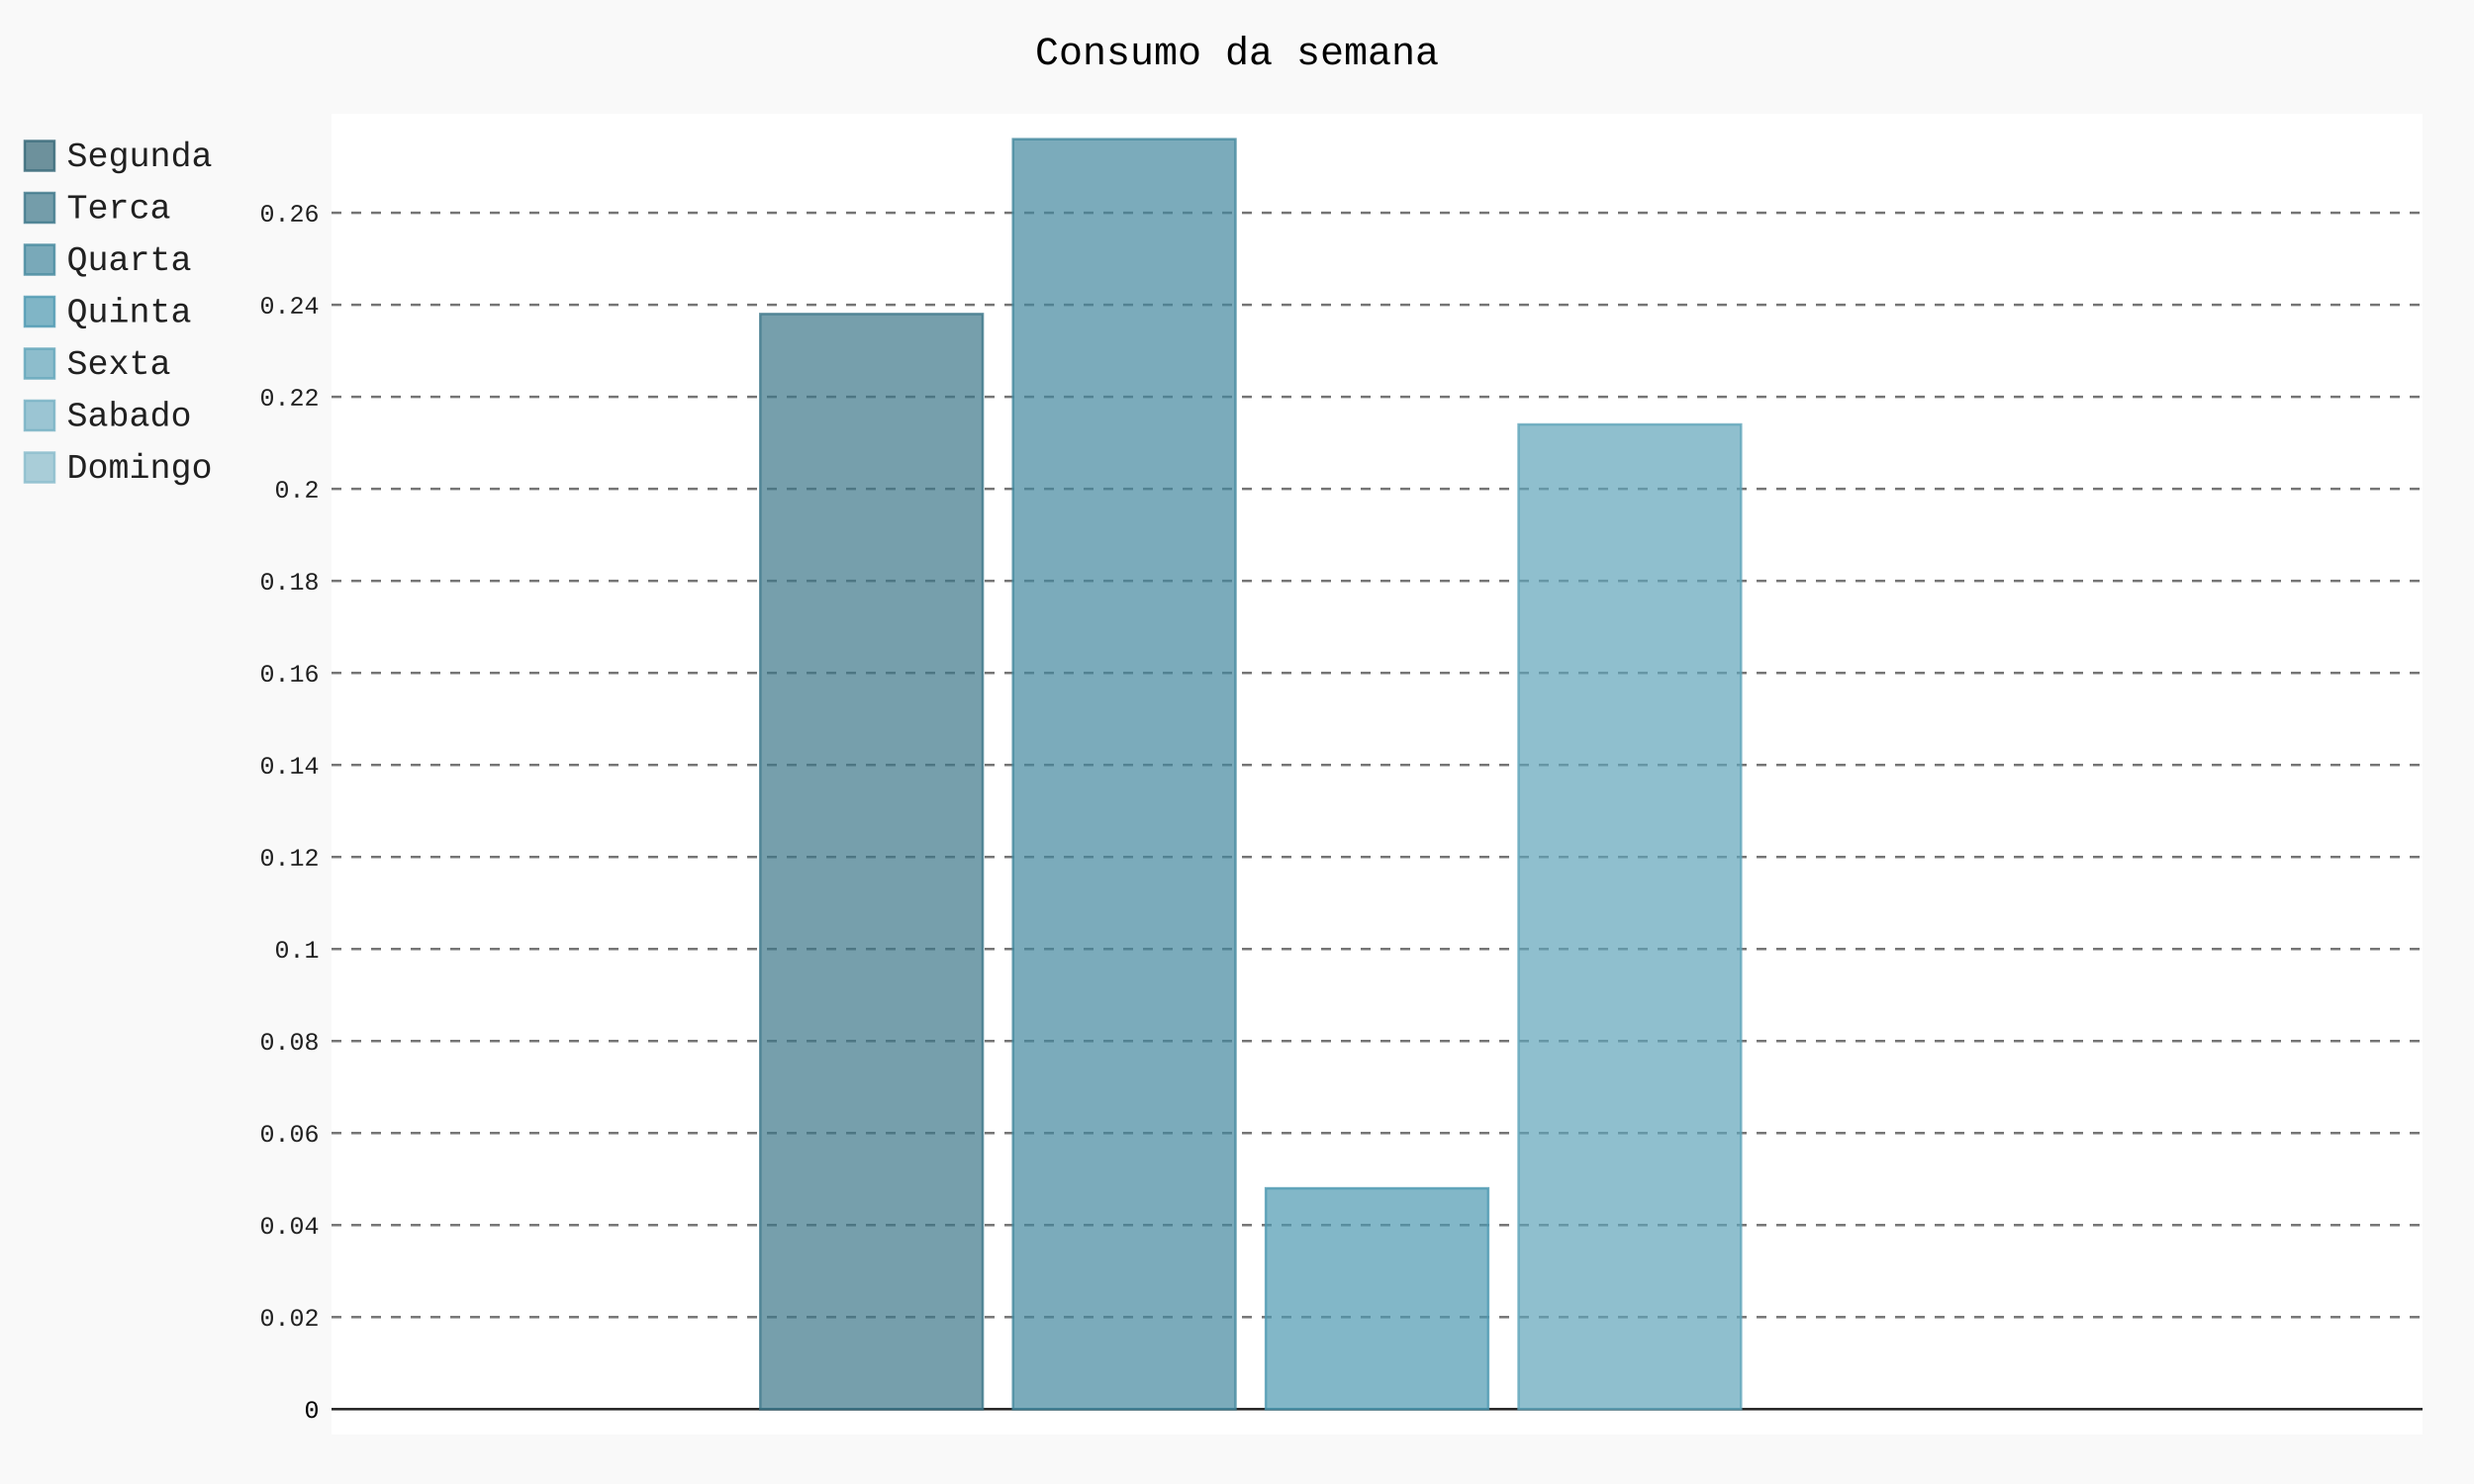
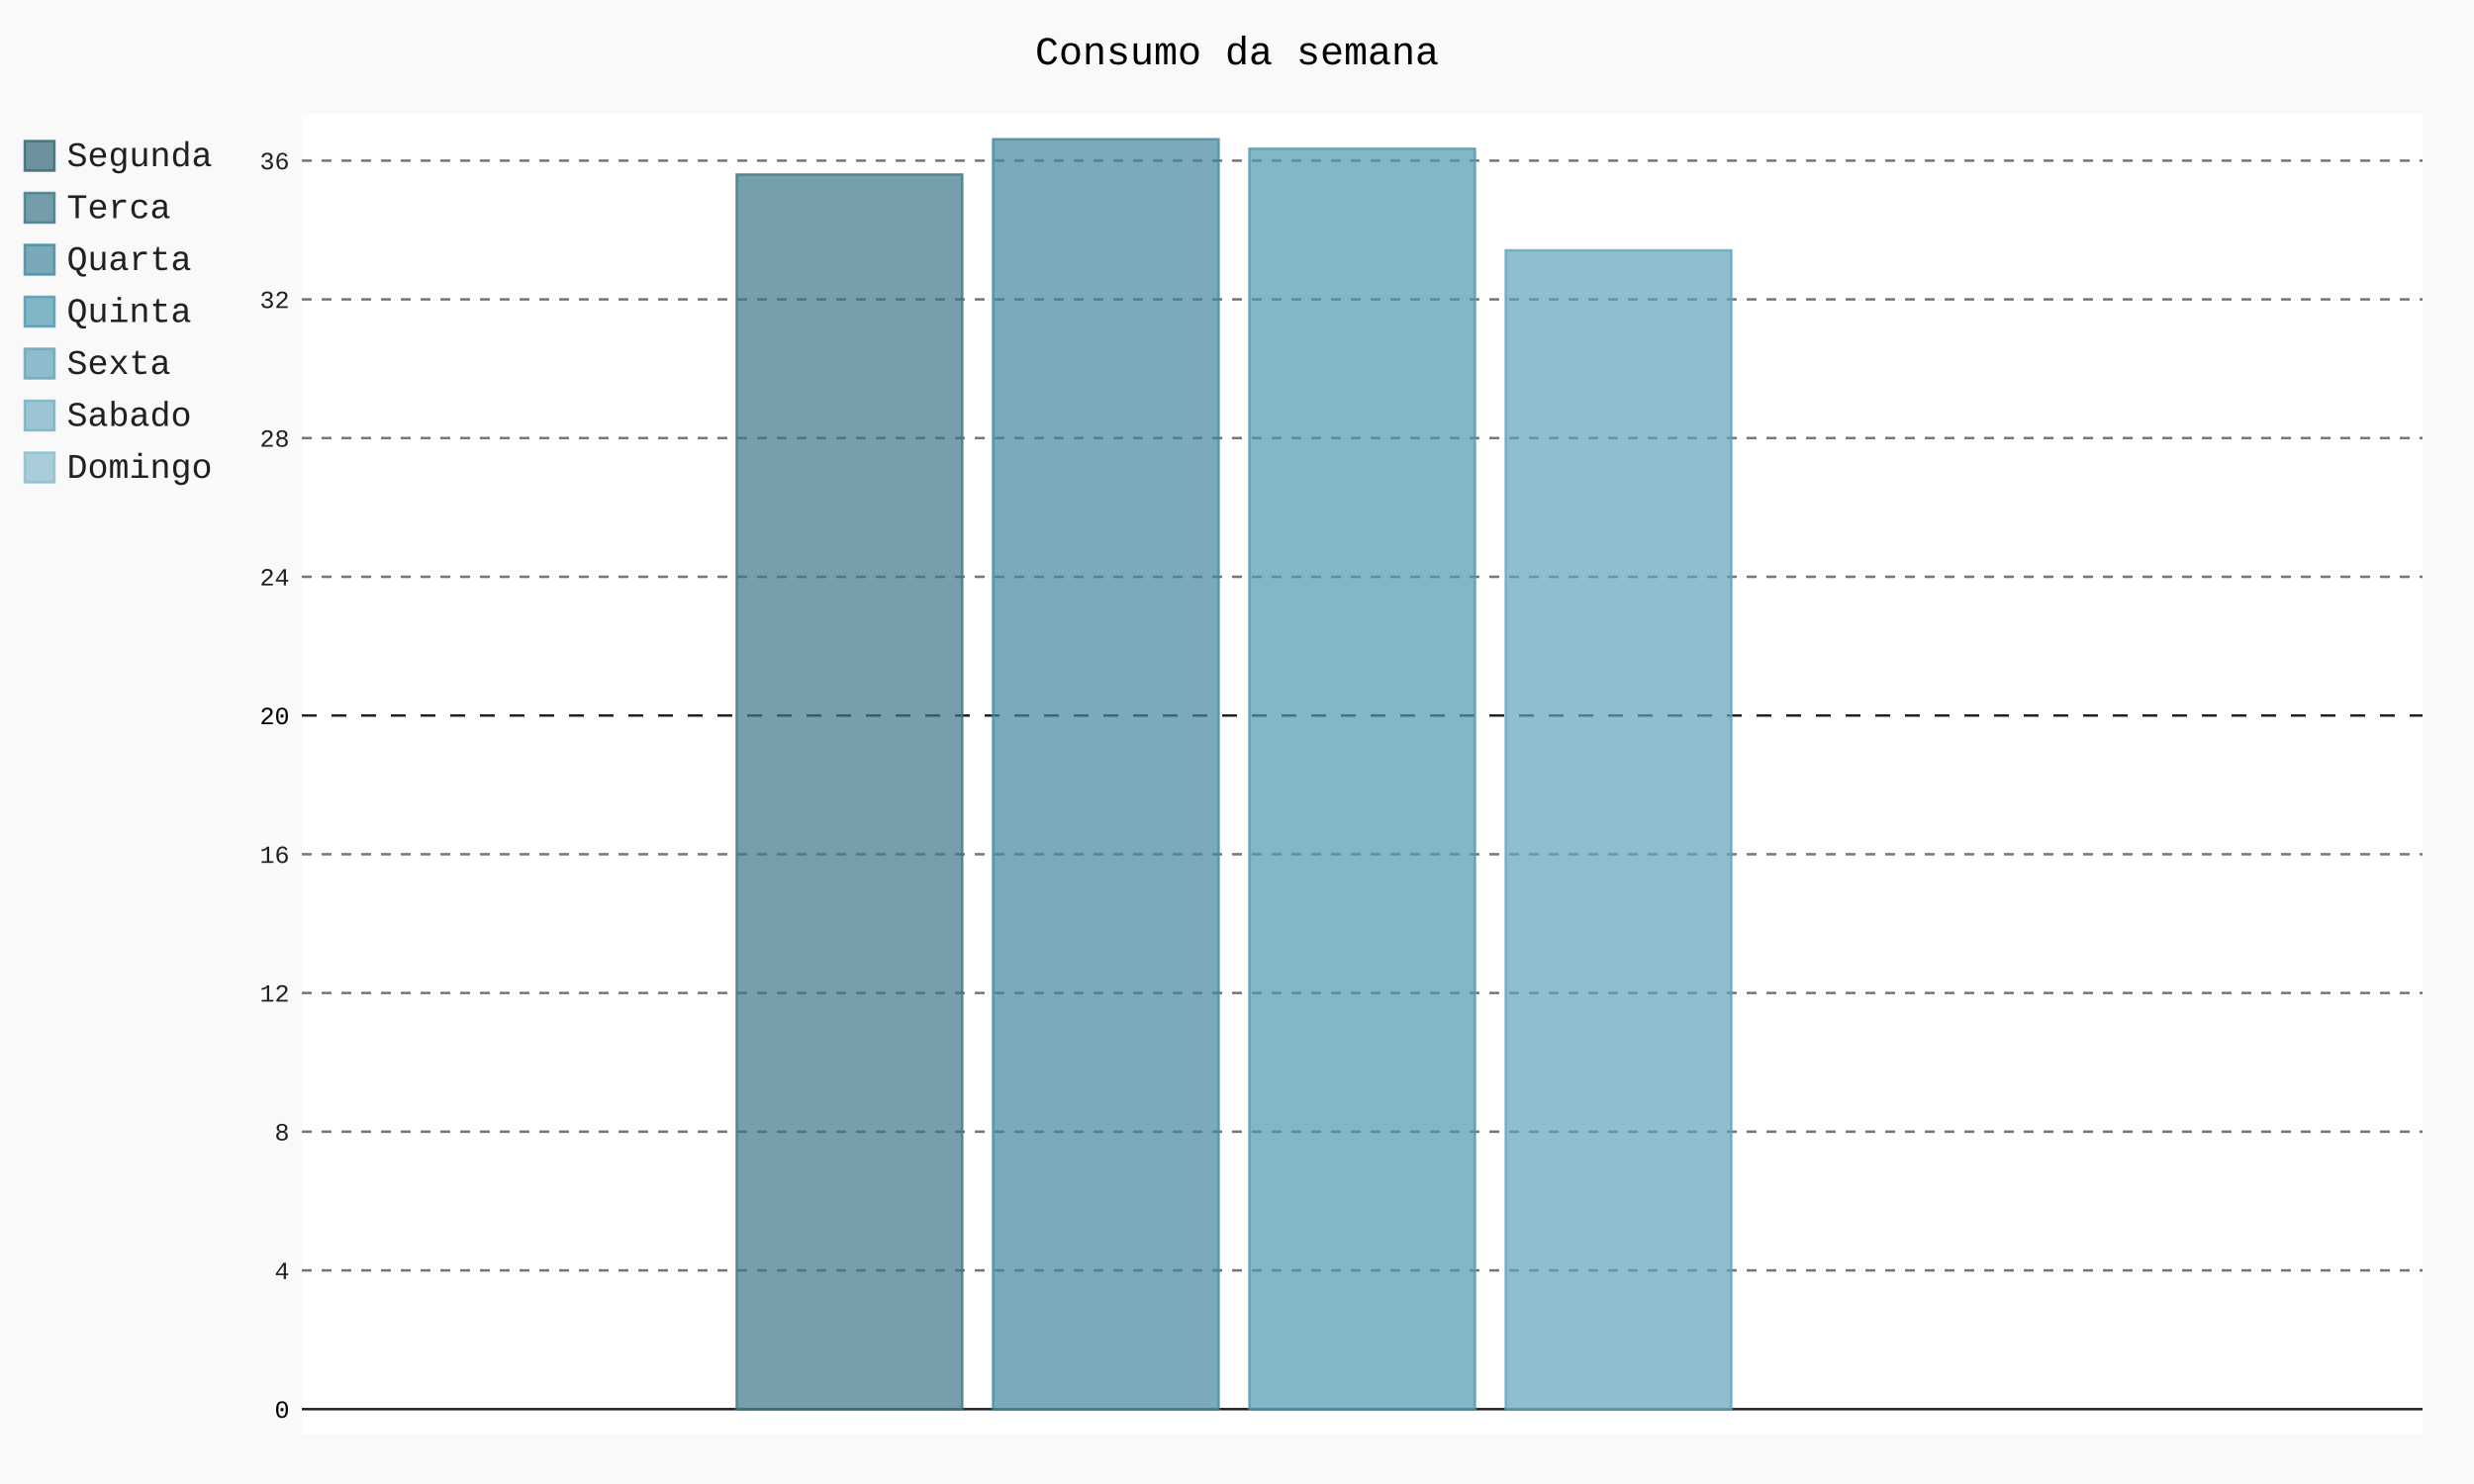
- <svg xmlns="http://www.w3.org/2000/svg" id="chart-3f93488b-c5ee-4a9b-8777-d14d1423040a" class="pygal-chart" viewBox="0 0 1000 600">
+ <svg xmlns="http://www.w3.org/2000/svg" id="chart-f6d87edb-3081-4164-a234-23572e583bca" class="pygal-chart" viewBox="0 0 1000 600">
  <defs>
-     <style type="text/css">#chart-3f93488b-c5ee-4a9b-8777-d14d1423040a{-webkit-user-select:none;-webkit-font-smoothing:antialiased;font-family:Consolas,"Liberation Mono",Menlo,Courier,monospace}#chart-3f93488b-c5ee-4a9b-8777-d14d1423040a .title{font-family:Consolas,"Liberation Mono",Menlo,Courier,monospace;font-size:16px}#chart-3f93488b-c5ee-4a9b-8777-d14d1423040a .legends .legend text{font-family:Consolas,"Liberation Mono",Menlo,Courier,monospace;font-size:14px}#chart-3f93488b-c5ee-4a9b-8777-d14d1423040a .axis text{font-family:Consolas,"Liberation Mono",Menlo,Courier,monospace;font-size:10px}#chart-3f93488b-c5ee-4a9b-8777-d14d1423040a .axis text.major{font-family:Consolas,"Liberation Mono",Menlo,Courier,monospace;font-size:10px}#chart-3f93488b-c5ee-4a9b-8777-d14d1423040a .text-overlay text.value{font-family:Consolas,"Liberation Mono",Menlo,Courier,monospace;font-size:16px}#chart-3f93488b-c5ee-4a9b-8777-d14d1423040a .text-overlay text.label{font-family:Consolas,"Liberation Mono",Menlo,Courier,monospace;font-size:10px}#chart-3f93488b-c5ee-4a9b-8777-d14d1423040a .tooltip{font-family:Consolas,"Liberation Mono",Menlo,Courier,monospace;font-size:14px}#chart-3f93488b-c5ee-4a9b-8777-d14d1423040a text.no_data{font-family:Consolas,"Liberation Mono",Menlo,Courier,monospace;font-size:64px}
- #chart-3f93488b-c5ee-4a9b-8777-d14d1423040a{background-color:rgba(249,249,249,1)}#chart-3f93488b-c5ee-4a9b-8777-d14d1423040a path,#chart-3f93488b-c5ee-4a9b-8777-d14d1423040a line,#chart-3f93488b-c5ee-4a9b-8777-d14d1423040a rect,#chart-3f93488b-c5ee-4a9b-8777-d14d1423040a circle{-webkit-transition:150ms;-moz-transition:150ms;transition:150ms}#chart-3f93488b-c5ee-4a9b-8777-d14d1423040a .graph &gt; .background{fill:rgba(249,249,249,1)}#chart-3f93488b-c5ee-4a9b-8777-d14d1423040a .plot &gt; .background{fill:rgba(255,255,255,1)}#chart-3f93488b-c5ee-4a9b-8777-d14d1423040a .graph{fill:rgba(0,0,0,.87)}#chart-3f93488b-c5ee-4a9b-8777-d14d1423040a text.no_data{fill:rgba(0,0,0,1)}#chart-3f93488b-c5ee-4a9b-8777-d14d1423040a .title{fill:rgba(0,0,0,1)}#chart-3f93488b-c5ee-4a9b-8777-d14d1423040a .legends .legend text{fill:rgba(0,0,0,.87)}#chart-3f93488b-c5ee-4a9b-8777-d14d1423040a .legends .legend:hover text{fill:rgba(0,0,0,1)}#chart-3f93488b-c5ee-4a9b-8777-d14d1423040a .axis .line{stroke:rgba(0,0,0,1)}#chart-3f93488b-c5ee-4a9b-8777-d14d1423040a .axis .guide.line{stroke:rgba(0,0,0,.54)}#chart-3f93488b-c5ee-4a9b-8777-d14d1423040a .axis .major.line{stroke:rgba(0,0,0,.87)}#chart-3f93488b-c5ee-4a9b-8777-d14d1423040a .axis text.major{fill:rgba(0,0,0,1)}#chart-3f93488b-c5ee-4a9b-8777-d14d1423040a .axis.y .guides:hover .guide.line,#chart-3f93488b-c5ee-4a9b-8777-d14d1423040a .line-graph .axis.x .guides:hover .guide.line,#chart-3f93488b-c5ee-4a9b-8777-d14d1423040a .stackedline-graph .axis.x .guides:hover .guide.line,#chart-3f93488b-c5ee-4a9b-8777-d14d1423040a .xy-graph .axis.x .guides:hover .guide.line{stroke:rgba(0,0,0,1)}#chart-3f93488b-c5ee-4a9b-8777-d14d1423040a .axis .guides:hover text{fill:rgba(0,0,0,1)}#chart-3f93488b-c5ee-4a9b-8777-d14d1423040a .reactive{fill-opacity:.7;stroke-opacity:.8}#chart-3f93488b-c5ee-4a9b-8777-d14d1423040a .ci{stroke:rgba(0,0,0,.87)}#chart-3f93488b-c5ee-4a9b-8777-d14d1423040a .reactive.active,#chart-3f93488b-c5ee-4a9b-8777-d14d1423040a .active .reactive{fill-opacity:.8;stroke-opacity:.9;stroke-width:4}#chart-3f93488b-c5ee-4a9b-8777-d14d1423040a .ci .reactive.active{stroke-width:1.5}#chart-3f93488b-c5ee-4a9b-8777-d14d1423040a .series text{fill:rgba(0,0,0,1)}#chart-3f93488b-c5ee-4a9b-8777-d14d1423040a .tooltip rect{fill:rgba(255,255,255,1);stroke:rgba(0,0,0,1);-webkit-transition:opacity 150ms;-moz-transition:opacity 150ms;transition:opacity 150ms}#chart-3f93488b-c5ee-4a9b-8777-d14d1423040a .tooltip .label{fill:rgba(0,0,0,.87)}#chart-3f93488b-c5ee-4a9b-8777-d14d1423040a .tooltip .label{fill:rgba(0,0,0,.87)}#chart-3f93488b-c5ee-4a9b-8777-d14d1423040a .tooltip .legend{font-size:.8em;fill:rgba(0,0,0,.54)}#chart-3f93488b-c5ee-4a9b-8777-d14d1423040a .tooltip .x_label{font-size:.6em;fill:rgba(0,0,0,1)}#chart-3f93488b-c5ee-4a9b-8777-d14d1423040a .tooltip .xlink{font-size:.5em;text-decoration:underline}#chart-3f93488b-c5ee-4a9b-8777-d14d1423040a .tooltip .value{font-size:1.5em}#chart-3f93488b-c5ee-4a9b-8777-d14d1423040a .bound{font-size:.5em}#chart-3f93488b-c5ee-4a9b-8777-d14d1423040a .max-value{font-size:.75em;fill:rgba(0,0,0,.54)}#chart-3f93488b-c5ee-4a9b-8777-d14d1423040a .map-element{fill:rgba(255,255,255,1);stroke:rgba(0,0,0,.54) !important}#chart-3f93488b-c5ee-4a9b-8777-d14d1423040a .map-element .reactive{fill-opacity:inherit;stroke-opacity:inherit}#chart-3f93488b-c5ee-4a9b-8777-d14d1423040a .color-0,#chart-3f93488b-c5ee-4a9b-8777-d14d1423040a .color-0 a:visited{stroke:#336676;fill:#336676}#chart-3f93488b-c5ee-4a9b-8777-d14d1423040a .color-1,#chart-3f93488b-c5ee-4a9b-8777-d14d1423040a .color-1 a:visited{stroke:#3c778a;fill:#3c778a}#chart-3f93488b-c5ee-4a9b-8777-d14d1423040a .color-2,#chart-3f93488b-c5ee-4a9b-8777-d14d1423040a .color-2 a:visited{stroke:#44889e;fill:#44889e}#chart-3f93488b-c5ee-4a9b-8777-d14d1423040a .color-3,#chart-3f93488b-c5ee-4a9b-8777-d14d1423040a .color-3 a:visited{stroke:#4d99b1;fill:#4d99b1}#chart-3f93488b-c5ee-4a9b-8777-d14d1423040a .color-4,#chart-3f93488b-c5ee-4a9b-8777-d14d1423040a .color-4 a:visited{stroke:#60a5ba;fill:#60a5ba}#chart-3f93488b-c5ee-4a9b-8777-d14d1423040a .color-5,#chart-3f93488b-c5ee-4a9b-8777-d14d1423040a .color-5 a:visited{stroke:#74b0c3;fill:#74b0c3}#chart-3f93488b-c5ee-4a9b-8777-d14d1423040a .color-6,#chart-3f93488b-c5ee-4a9b-8777-d14d1423040a .color-6 a:visited{stroke:#88bbcb;fill:#88bbcb}#chart-3f93488b-c5ee-4a9b-8777-d14d1423040a .text-overlay .color-0 text{fill:black}#chart-3f93488b-c5ee-4a9b-8777-d14d1423040a .text-overlay .color-1 text{fill:black}#chart-3f93488b-c5ee-4a9b-8777-d14d1423040a .text-overlay .color-2 text{fill:black}#chart-3f93488b-c5ee-4a9b-8777-d14d1423040a .text-overlay .color-3 text{fill:black}#chart-3f93488b-c5ee-4a9b-8777-d14d1423040a .text-overlay .color-4 text{fill:black}#chart-3f93488b-c5ee-4a9b-8777-d14d1423040a .text-overlay .color-5 text{fill:black}#chart-3f93488b-c5ee-4a9b-8777-d14d1423040a .text-overlay .color-6 text{fill:black}
- #chart-3f93488b-c5ee-4a9b-8777-d14d1423040a text.no_data{text-anchor:middle}#chart-3f93488b-c5ee-4a9b-8777-d14d1423040a .guide.line{fill:none}#chart-3f93488b-c5ee-4a9b-8777-d14d1423040a .centered{text-anchor:middle}#chart-3f93488b-c5ee-4a9b-8777-d14d1423040a .title{text-anchor:middle}#chart-3f93488b-c5ee-4a9b-8777-d14d1423040a .legends .legend text{fill-opacity:1}#chart-3f93488b-c5ee-4a9b-8777-d14d1423040a .axis.x text{text-anchor:middle}#chart-3f93488b-c5ee-4a9b-8777-d14d1423040a .axis.x:not(.web) text[transform]{text-anchor:start}#chart-3f93488b-c5ee-4a9b-8777-d14d1423040a .axis.x:not(.web) text[transform].backwards{text-anchor:end}#chart-3f93488b-c5ee-4a9b-8777-d14d1423040a .axis.y text{text-anchor:end}#chart-3f93488b-c5ee-4a9b-8777-d14d1423040a .axis.y text[transform].backwards{text-anchor:start}#chart-3f93488b-c5ee-4a9b-8777-d14d1423040a .axis.y2 text{text-anchor:start}#chart-3f93488b-c5ee-4a9b-8777-d14d1423040a .axis.y2 text[transform].backwards{text-anchor:end}#chart-3f93488b-c5ee-4a9b-8777-d14d1423040a .axis .guide.line{stroke-dasharray:4,4}#chart-3f93488b-c5ee-4a9b-8777-d14d1423040a .axis .major.guide.line{stroke-dasharray:6,6}#chart-3f93488b-c5ee-4a9b-8777-d14d1423040a .horizontal .axis.y .guide.line,#chart-3f93488b-c5ee-4a9b-8777-d14d1423040a .horizontal .axis.y2 .guide.line,#chart-3f93488b-c5ee-4a9b-8777-d14d1423040a .vertical .axis.x .guide.line{opacity:0}#chart-3f93488b-c5ee-4a9b-8777-d14d1423040a .horizontal .axis.always_show .guide.line,#chart-3f93488b-c5ee-4a9b-8777-d14d1423040a .vertical .axis.always_show .guide.line{opacity:1 !important}#chart-3f93488b-c5ee-4a9b-8777-d14d1423040a .axis.y .guides:hover .guide.line,#chart-3f93488b-c5ee-4a9b-8777-d14d1423040a .axis.y2 .guides:hover .guide.line,#chart-3f93488b-c5ee-4a9b-8777-d14d1423040a .axis.x .guides:hover .guide.line{opacity:1}#chart-3f93488b-c5ee-4a9b-8777-d14d1423040a .axis .guides:hover text{opacity:1}#chart-3f93488b-c5ee-4a9b-8777-d14d1423040a .nofill{fill:none}#chart-3f93488b-c5ee-4a9b-8777-d14d1423040a .subtle-fill{fill-opacity:.2}#chart-3f93488b-c5ee-4a9b-8777-d14d1423040a .dot{stroke-width:1px;fill-opacity:1}#chart-3f93488b-c5ee-4a9b-8777-d14d1423040a .dot.active{stroke-width:5px}#chart-3f93488b-c5ee-4a9b-8777-d14d1423040a .dot.negative{fill:transparent}#chart-3f93488b-c5ee-4a9b-8777-d14d1423040a text,#chart-3f93488b-c5ee-4a9b-8777-d14d1423040a tspan{stroke:none !important}#chart-3f93488b-c5ee-4a9b-8777-d14d1423040a .series text.active{opacity:1}#chart-3f93488b-c5ee-4a9b-8777-d14d1423040a .tooltip rect{fill-opacity:.95;stroke-width:.5}#chart-3f93488b-c5ee-4a9b-8777-d14d1423040a .tooltip text{fill-opacity:1}#chart-3f93488b-c5ee-4a9b-8777-d14d1423040a .showable{visibility:hidden}#chart-3f93488b-c5ee-4a9b-8777-d14d1423040a .showable.shown{visibility:visible}#chart-3f93488b-c5ee-4a9b-8777-d14d1423040a .gauge-background{fill:rgba(229,229,229,1);stroke:none}#chart-3f93488b-c5ee-4a9b-8777-d14d1423040a .bg-lines{stroke:rgba(249,249,249,1);stroke-width:2px}</style>
+     <style type="text/css">#chart-f6d87edb-3081-4164-a234-23572e583bca{-webkit-user-select:none;-webkit-font-smoothing:antialiased;font-family:Consolas,"Liberation Mono",Menlo,Courier,monospace}#chart-f6d87edb-3081-4164-a234-23572e583bca .title{font-family:Consolas,"Liberation Mono",Menlo,Courier,monospace;font-size:16px}#chart-f6d87edb-3081-4164-a234-23572e583bca .legends .legend text{font-family:Consolas,"Liberation Mono",Menlo,Courier,monospace;font-size:14px}#chart-f6d87edb-3081-4164-a234-23572e583bca .axis text{font-family:Consolas,"Liberation Mono",Menlo,Courier,monospace;font-size:10px}#chart-f6d87edb-3081-4164-a234-23572e583bca .axis text.major{font-family:Consolas,"Liberation Mono",Menlo,Courier,monospace;font-size:10px}#chart-f6d87edb-3081-4164-a234-23572e583bca .text-overlay text.value{font-family:Consolas,"Liberation Mono",Menlo,Courier,monospace;font-size:16px}#chart-f6d87edb-3081-4164-a234-23572e583bca .text-overlay text.label{font-family:Consolas,"Liberation Mono",Menlo,Courier,monospace;font-size:10px}#chart-f6d87edb-3081-4164-a234-23572e583bca .tooltip{font-family:Consolas,"Liberation Mono",Menlo,Courier,monospace;font-size:14px}#chart-f6d87edb-3081-4164-a234-23572e583bca text.no_data{font-family:Consolas,"Liberation Mono",Menlo,Courier,monospace;font-size:64px}
+ #chart-f6d87edb-3081-4164-a234-23572e583bca{background-color:rgba(249,249,249,1)}#chart-f6d87edb-3081-4164-a234-23572e583bca path,#chart-f6d87edb-3081-4164-a234-23572e583bca line,#chart-f6d87edb-3081-4164-a234-23572e583bca rect,#chart-f6d87edb-3081-4164-a234-23572e583bca circle{-webkit-transition:150ms;-moz-transition:150ms;transition:150ms}#chart-f6d87edb-3081-4164-a234-23572e583bca .graph &gt; .background{fill:rgba(249,249,249,1)}#chart-f6d87edb-3081-4164-a234-23572e583bca .plot &gt; .background{fill:rgba(255,255,255,1)}#chart-f6d87edb-3081-4164-a234-23572e583bca .graph{fill:rgba(0,0,0,.87)}#chart-f6d87edb-3081-4164-a234-23572e583bca text.no_data{fill:rgba(0,0,0,1)}#chart-f6d87edb-3081-4164-a234-23572e583bca .title{fill:rgba(0,0,0,1)}#chart-f6d87edb-3081-4164-a234-23572e583bca .legends .legend text{fill:rgba(0,0,0,.87)}#chart-f6d87edb-3081-4164-a234-23572e583bca .legends .legend:hover text{fill:rgba(0,0,0,1)}#chart-f6d87edb-3081-4164-a234-23572e583bca .axis .line{stroke:rgba(0,0,0,1)}#chart-f6d87edb-3081-4164-a234-23572e583bca .axis .guide.line{stroke:rgba(0,0,0,.54)}#chart-f6d87edb-3081-4164-a234-23572e583bca .axis .major.line{stroke:rgba(0,0,0,.87)}#chart-f6d87edb-3081-4164-a234-23572e583bca .axis text.major{fill:rgba(0,0,0,1)}#chart-f6d87edb-3081-4164-a234-23572e583bca .axis.y .guides:hover .guide.line,#chart-f6d87edb-3081-4164-a234-23572e583bca .line-graph .axis.x .guides:hover .guide.line,#chart-f6d87edb-3081-4164-a234-23572e583bca .stackedline-graph .axis.x .guides:hover .guide.line,#chart-f6d87edb-3081-4164-a234-23572e583bca .xy-graph .axis.x .guides:hover .guide.line{stroke:rgba(0,0,0,1)}#chart-f6d87edb-3081-4164-a234-23572e583bca .axis .guides:hover text{fill:rgba(0,0,0,1)}#chart-f6d87edb-3081-4164-a234-23572e583bca .reactive{fill-opacity:.7;stroke-opacity:.8}#chart-f6d87edb-3081-4164-a234-23572e583bca .ci{stroke:rgba(0,0,0,.87)}#chart-f6d87edb-3081-4164-a234-23572e583bca .reactive.active,#chart-f6d87edb-3081-4164-a234-23572e583bca .active .reactive{fill-opacity:.8;stroke-opacity:.9;stroke-width:4}#chart-f6d87edb-3081-4164-a234-23572e583bca .ci .reactive.active{stroke-width:1.5}#chart-f6d87edb-3081-4164-a234-23572e583bca .series text{fill:rgba(0,0,0,1)}#chart-f6d87edb-3081-4164-a234-23572e583bca .tooltip rect{fill:rgba(255,255,255,1);stroke:rgba(0,0,0,1);-webkit-transition:opacity 150ms;-moz-transition:opacity 150ms;transition:opacity 150ms}#chart-f6d87edb-3081-4164-a234-23572e583bca .tooltip .label{fill:rgba(0,0,0,.87)}#chart-f6d87edb-3081-4164-a234-23572e583bca .tooltip .label{fill:rgba(0,0,0,.87)}#chart-f6d87edb-3081-4164-a234-23572e583bca .tooltip .legend{font-size:.8em;fill:rgba(0,0,0,.54)}#chart-f6d87edb-3081-4164-a234-23572e583bca .tooltip .x_label{font-size:.6em;fill:rgba(0,0,0,1)}#chart-f6d87edb-3081-4164-a234-23572e583bca .tooltip .xlink{font-size:.5em;text-decoration:underline}#chart-f6d87edb-3081-4164-a234-23572e583bca .tooltip .value{font-size:1.5em}#chart-f6d87edb-3081-4164-a234-23572e583bca .bound{font-size:.5em}#chart-f6d87edb-3081-4164-a234-23572e583bca .max-value{font-size:.75em;fill:rgba(0,0,0,.54)}#chart-f6d87edb-3081-4164-a234-23572e583bca .map-element{fill:rgba(255,255,255,1);stroke:rgba(0,0,0,.54) !important}#chart-f6d87edb-3081-4164-a234-23572e583bca .map-element .reactive{fill-opacity:inherit;stroke-opacity:inherit}#chart-f6d87edb-3081-4164-a234-23572e583bca .color-0,#chart-f6d87edb-3081-4164-a234-23572e583bca .color-0 a:visited{stroke:#336676;fill:#336676}#chart-f6d87edb-3081-4164-a234-23572e583bca .color-1,#chart-f6d87edb-3081-4164-a234-23572e583bca .color-1 a:visited{stroke:#3c778a;fill:#3c778a}#chart-f6d87edb-3081-4164-a234-23572e583bca .color-2,#chart-f6d87edb-3081-4164-a234-23572e583bca .color-2 a:visited{stroke:#44889e;fill:#44889e}#chart-f6d87edb-3081-4164-a234-23572e583bca .color-3,#chart-f6d87edb-3081-4164-a234-23572e583bca .color-3 a:visited{stroke:#4d99b1;fill:#4d99b1}#chart-f6d87edb-3081-4164-a234-23572e583bca .color-4,#chart-f6d87edb-3081-4164-a234-23572e583bca .color-4 a:visited{stroke:#60a5ba;fill:#60a5ba}#chart-f6d87edb-3081-4164-a234-23572e583bca .color-5,#chart-f6d87edb-3081-4164-a234-23572e583bca .color-5 a:visited{stroke:#74b0c3;fill:#74b0c3}#chart-f6d87edb-3081-4164-a234-23572e583bca .color-6,#chart-f6d87edb-3081-4164-a234-23572e583bca .color-6 a:visited{stroke:#88bbcb;fill:#88bbcb}#chart-f6d87edb-3081-4164-a234-23572e583bca .text-overlay .color-0 text{fill:black}#chart-f6d87edb-3081-4164-a234-23572e583bca .text-overlay .color-1 text{fill:black}#chart-f6d87edb-3081-4164-a234-23572e583bca .text-overlay .color-2 text{fill:black}#chart-f6d87edb-3081-4164-a234-23572e583bca .text-overlay .color-3 text{fill:black}#chart-f6d87edb-3081-4164-a234-23572e583bca .text-overlay .color-4 text{fill:black}#chart-f6d87edb-3081-4164-a234-23572e583bca .text-overlay .color-5 text{fill:black}#chart-f6d87edb-3081-4164-a234-23572e583bca .text-overlay .color-6 text{fill:black}
+ #chart-f6d87edb-3081-4164-a234-23572e583bca text.no_data{text-anchor:middle}#chart-f6d87edb-3081-4164-a234-23572e583bca .guide.line{fill:none}#chart-f6d87edb-3081-4164-a234-23572e583bca .centered{text-anchor:middle}#chart-f6d87edb-3081-4164-a234-23572e583bca .title{text-anchor:middle}#chart-f6d87edb-3081-4164-a234-23572e583bca .legends .legend text{fill-opacity:1}#chart-f6d87edb-3081-4164-a234-23572e583bca .axis.x text{text-anchor:middle}#chart-f6d87edb-3081-4164-a234-23572e583bca .axis.x:not(.web) text[transform]{text-anchor:start}#chart-f6d87edb-3081-4164-a234-23572e583bca .axis.x:not(.web) text[transform].backwards{text-anchor:end}#chart-f6d87edb-3081-4164-a234-23572e583bca .axis.y text{text-anchor:end}#chart-f6d87edb-3081-4164-a234-23572e583bca .axis.y text[transform].backwards{text-anchor:start}#chart-f6d87edb-3081-4164-a234-23572e583bca .axis.y2 text{text-anchor:start}#chart-f6d87edb-3081-4164-a234-23572e583bca .axis.y2 text[transform].backwards{text-anchor:end}#chart-f6d87edb-3081-4164-a234-23572e583bca .axis .guide.line{stroke-dasharray:4,4}#chart-f6d87edb-3081-4164-a234-23572e583bca .axis .major.guide.line{stroke-dasharray:6,6}#chart-f6d87edb-3081-4164-a234-23572e583bca .horizontal .axis.y .guide.line,#chart-f6d87edb-3081-4164-a234-23572e583bca .horizontal .axis.y2 .guide.line,#chart-f6d87edb-3081-4164-a234-23572e583bca .vertical .axis.x .guide.line{opacity:0}#chart-f6d87edb-3081-4164-a234-23572e583bca .horizontal .axis.always_show .guide.line,#chart-f6d87edb-3081-4164-a234-23572e583bca .vertical .axis.always_show .guide.line{opacity:1 !important}#chart-f6d87edb-3081-4164-a234-23572e583bca .axis.y .guides:hover .guide.line,#chart-f6d87edb-3081-4164-a234-23572e583bca .axis.y2 .guides:hover .guide.line,#chart-f6d87edb-3081-4164-a234-23572e583bca .axis.x .guides:hover .guide.line{opacity:1}#chart-f6d87edb-3081-4164-a234-23572e583bca .axis .guides:hover text{opacity:1}#chart-f6d87edb-3081-4164-a234-23572e583bca .nofill{fill:none}#chart-f6d87edb-3081-4164-a234-23572e583bca .subtle-fill{fill-opacity:.2}#chart-f6d87edb-3081-4164-a234-23572e583bca .dot{stroke-width:1px;fill-opacity:1}#chart-f6d87edb-3081-4164-a234-23572e583bca .dot.active{stroke-width:5px}#chart-f6d87edb-3081-4164-a234-23572e583bca .dot.negative{fill:transparent}#chart-f6d87edb-3081-4164-a234-23572e583bca text,#chart-f6d87edb-3081-4164-a234-23572e583bca tspan{stroke:none !important}#chart-f6d87edb-3081-4164-a234-23572e583bca .series text.active{opacity:1}#chart-f6d87edb-3081-4164-a234-23572e583bca .tooltip rect{fill-opacity:.95;stroke-width:.5}#chart-f6d87edb-3081-4164-a234-23572e583bca .tooltip text{fill-opacity:1}#chart-f6d87edb-3081-4164-a234-23572e583bca .showable{visibility:hidden}#chart-f6d87edb-3081-4164-a234-23572e583bca .showable.shown{visibility:visible}#chart-f6d87edb-3081-4164-a234-23572e583bca .gauge-background{fill:rgba(229,229,229,1);stroke:none}#chart-f6d87edb-3081-4164-a234-23572e583bca .bg-lines{stroke:rgba(249,249,249,1);stroke-width:2px}</style>
  </defs>
  <g class="graph bar-graph vertical">
    <rect class="background" height="600" width="1000" x="0" y="0" />
-     <g class="plot" transform="translate(134, 46)">
-       <rect class="background" height="534" width="845.2" x="0" y="0" />
+     <g class="plot" transform="translate(122, 46)">
+       <rect class="background" height="534" width="857.2" x="0" y="0" />
      <g class="axis y always_show">
        <g class="guides">
-           <path class="axis major line" d="M0 523.731 h845.2" />
+           <path class="axis major line" d="M0 523.731 h857.2" />
          <text class="major" x="-5" y="527.231">0</text>
        </g>
        <g class="guides">
-           <path class="guide line" d="M0 486.523 h845.2" />
-           <text class="" x="-5" y="490.023">0.02</text>
+           <path class="guide line" d="M0 467.644 h857.2" />
+           <text class="" x="-5" y="471.144">4</text>
        </g>
        <g class="guides">
-           <path class="guide line" d="M0 449.316 h845.2" />
-           <text class="" x="-5" y="452.816">0.04</text>
+           <path class="guide line" d="M0 411.557 h857.2" />
+           <text class="" x="-5" y="415.057">8</text>
        </g>
        <g class="guides">
-           <path class="guide line" d="M0 412.109 h845.2" />
-           <text class="" x="-5" y="415.609">0.06</text>
+           <path class="guide line" d="M0 355.47 h857.2" />
+           <text class="" x="-5" y="358.97">12</text>
        </g>
        <g class="guides">
-           <path class="guide line" d="M0 374.901 h845.2" />
-           <text class="" x="-5" y="378.401">0.08</text>
+           <path class="guide line" d="M0 299.383 h857.2" />
+           <text class="" x="-5" y="302.883">16</text>
        </g>
        <g class="guides">
-           <path class="guide line" d="M0 337.694 h845.2" />
-           <text class="" x="-5" y="341.194">0.1</text>
+           <path class="major guide line" d="M0 243.296 h857.2" />
+           <text class="major" x="-5" y="246.796">20</text>
        </g>
        <g class="guides">
-           <path class="guide line" d="M0 300.487 h845.2" />
-           <text class="" x="-5" y="303.987">0.12</text>
+           <path class="guide line" d="M0 187.209 h857.2" />
+           <text class="" x="-5" y="190.709">24</text>
        </g>
        <g class="guides">
-           <path class="guide line" d="M0 263.279 h845.2" />
-           <text class="" x="-5" y="266.779">0.14</text>
+           <path class="guide line" d="M0 131.122 h857.2" />
+           <text class="" x="-5" y="134.622">28</text>
        </g>
        <g class="guides">
-           <path class="guide line" d="M0 226.072 h845.2" />
-           <text class="" x="-5" y="229.572">0.16</text>
+           <path class="guide line" d="M0 75.036 h857.2" />
+           <text class="" x="-5" y="78.536">32</text>
        </g>
        <g class="guides">
-           <path class="guide line" d="M0 188.865 h845.2" />
-           <text class="" x="-5" y="192.365">0.18</text>
-         </g>
-         <g class="guides">
-           <path class="guide line" d="M0 151.657 h845.2" />
-           <text class="" x="-5" y="155.157">0.2</text>
-         </g>
-         <g class="guides">
-           <path class="guide line" d="M0 114.45 h845.2" />
-           <text class="" x="-5" y="117.95">0.22</text>
-         </g>
-         <g class="guides">
-           <path class="guide line" d="M0 77.242 h845.2" />
-           <text class="" x="-5" y="80.742">0.24</text>
-         </g>
-         <g class="guides">
-           <path class="guide line" d="M0 40.035 h845.2" />
-           <text class="" x="-5" y="43.535">0.26</text>
+           <path class="guide line" d="M0 18.949 h857.2" />
+           <text class="" x="-5" y="22.449">36</text>
        </g>
      </g>
      <g class="series serie-0 color-0">
        <g class="bars">
          <g class="bar">
-             <rect class="rect reactive tooltip-trigger" height="0.0" rx="0" ry="0" width="89.907" x="71.145" y="523.731" />
+             <rect class="rect reactive tooltip-trigger" height="0.0" rx="0" ry="0" width="91.183" x="72.156" y="523.731" />
          </g>
        </g>
      </g>
      <g class="series serie-1 color-1">
        <g class="bars">
          <g class="bar">
-             <rect class="rect reactive tooltip-trigger" height="442.768" rx="0" ry="0" width="89.907" x="173.312" y="80.963" />
+             <rect class="rect reactive tooltip-trigger" height="499.173" rx="0" ry="0" width="91.183" x="175.773" y="24.557" />
          </g>
        </g>
      </g>
      <g class="series serie-2 color-2">
        <g class="bars">
          <g class="bar">
-             <rect class="rect reactive tooltip-trigger" height="513.462" rx="0" ry="0" width="89.907" x="275.479" y="10.269" />
+             <rect class="rect reactive tooltip-trigger" height="513.462" rx="0" ry="0" width="91.183" x="279.391" y="10.269" />
          </g>
        </g>
      </g>
      <g class="series serie-3 color-3">
        <g class="bars">
          <g class="bar">
-             <rect class="rect reactive tooltip-trigger" height="89.298" rx="0" ry="0" width="89.907" x="377.647" y="434.433" />
+             <rect class="rect reactive tooltip-trigger" height="509.592" rx="0" ry="0" width="91.183" x="383.008" y="14.139" />
          </g>
        </g>
      </g>
      <g class="series serie-4 color-4">
        <g class="bars">
          <g class="bar">
-             <rect class="rect reactive tooltip-trigger" height="398.119" rx="0" ry="0" width="89.907" x="479.814" y="125.612" />
+             <rect class="rect reactive tooltip-trigger" height="468.522" rx="0" ry="0" width="91.183" x="486.626" y="55.209" />
          </g>
        </g>
      </g>
      <g class="series serie-5 color-5">
        <g class="bars">
          <g class="bar">
-             <rect class="rect reactive tooltip-trigger" height="0.0" rx="0" ry="0" width="89.907" x="581.981" y="523.731" />
+             <rect class="rect reactive tooltip-trigger" height="0.0" rx="0" ry="0" width="91.183" x="590.243" y="523.731" />
          </g>
        </g>
      </g>
      <g class="series serie-6 color-6">
        <g class="bars">
          <g class="bar">
-             <rect class="rect reactive tooltip-trigger" height="0.0" rx="0" ry="0" width="89.907" x="684.148" y="523.731" />
+             <rect class="rect reactive tooltip-trigger" height="0.0" rx="0" ry="0" width="91.183" x="693.861" y="523.731" />
          </g>
        </g>
      </g>
    </g>
    <g class="titles">
      <text class="title plot_title" x="500.0" y="26">Consumo da semana</text>
    </g>
-     <g class="plot overlay" transform="translate(134, 46)">
+     <g class="plot overlay" transform="translate(122, 46)">
      <g class="series serie-0 color-0" />
      <g class="series serie-1 color-1" />
      <g class="series serie-2 color-2" />
      <g class="series serie-3 color-3" />
      <g class="series serie-4 color-4" />
      <g class="series serie-5 color-5" />
      <g class="series serie-6 color-6" />
    </g>
-     <g class="plot text-overlay" transform="translate(134, 46)">
+     <g class="plot text-overlay" transform="translate(122, 46)">
      <g class="series serie-0 color-0" />
      <g class="series serie-1 color-1" />
      <g class="series serie-2 color-2" />
      <g class="series serie-3 color-3" />
      <g class="series serie-4 color-4" />
      <g class="series serie-5 color-5" />
      <g class="series serie-6 color-6" />
    </g>
-     <g class="plot tooltip-overlay" transform="translate(134, 46)">
+     <g class="plot tooltip-overlay" transform="translate(122, 46)">
      <g class="tooltip" style="opacity: 0" transform="translate(0 0)">
        <rect class="tooltip-box" height="0" rx="0" ry="0" width="0" />
        <g class="text" />
      </g>
    </g>
    <g class="legends" transform="translate(10, 56)">
      <g class="legend reactive activate-serie" id="activate-serie-0">
        <rect class="color-0 reactive" height="12" width="12" x="0.0" y="1.0" />
        <text x="17.0" y="11.2">Segunda</text>
      </g>
      <g class="legend reactive activate-serie" id="activate-serie-1">
        <rect class="color-1 reactive" height="12" width="12" x="0.0" y="22.0" />
        <text x="17.0" y="32.2">Terca</text>
      </g>
      <g class="legend reactive activate-serie" id="activate-serie-2">
        <rect class="color-2 reactive" height="12" width="12" x="0.0" y="43.0" />
        <text x="17.0" y="53.2">Quarta</text>
      </g>
      <g class="legend reactive activate-serie" id="activate-serie-3">
        <rect class="color-3 reactive" height="12" width="12" x="0.0" y="64.0" />
        <text x="17.0" y="74.2">Quinta</text>
      </g>
      <g class="legend reactive activate-serie" id="activate-serie-4">
        <rect class="color-4 reactive" height="12" width="12" x="0.0" y="85.0" />
        <text x="17.0" y="95.2">Sexta</text>
      </g>
      <g class="legend reactive activate-serie" id="activate-serie-5">
        <rect class="color-5 reactive" height="12" width="12" x="0.0" y="106.0" />
        <text x="17.0" y="116.2">Sabado</text>
      </g>
      <g class="legend reactive activate-serie" id="activate-serie-6">
        <rect class="color-6 reactive" height="12" width="12" x="0.0" y="127.0" />
        <text x="17.0" y="137.2">Domingo</text>
      </g>
    </g>
    <g class="legends" transform="translate(990, 56)" />
  </g>
</svg>
